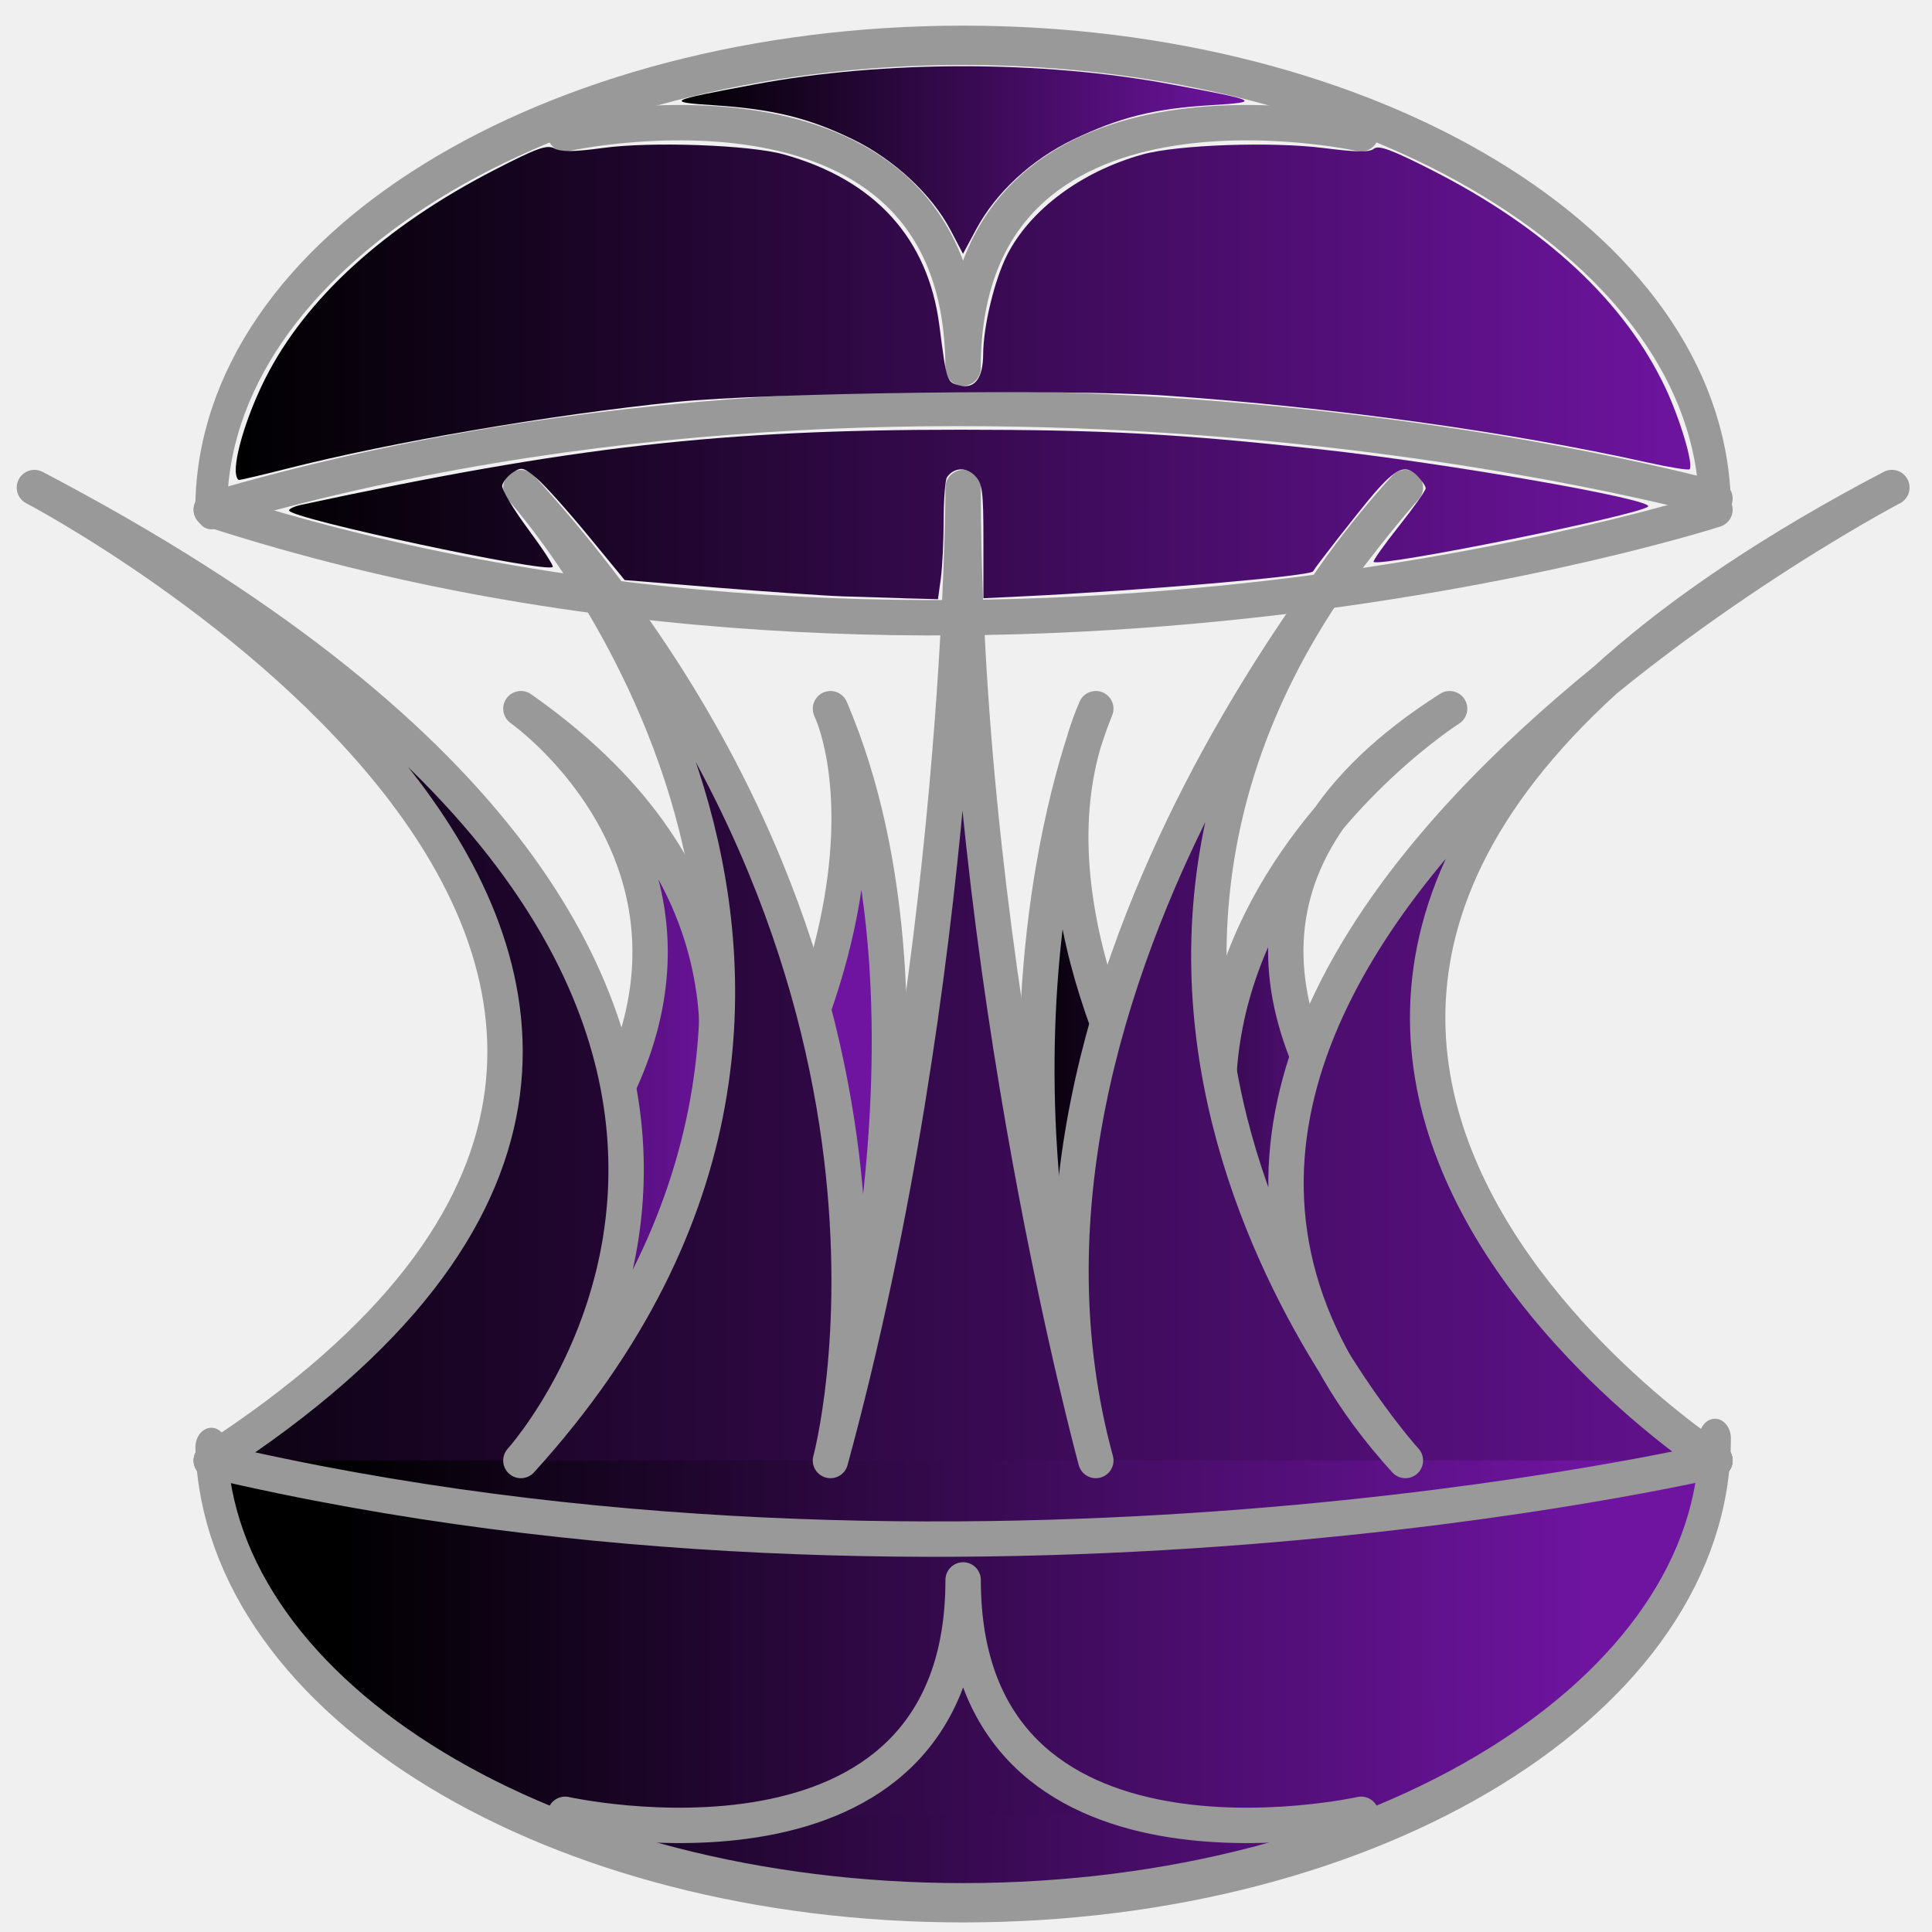
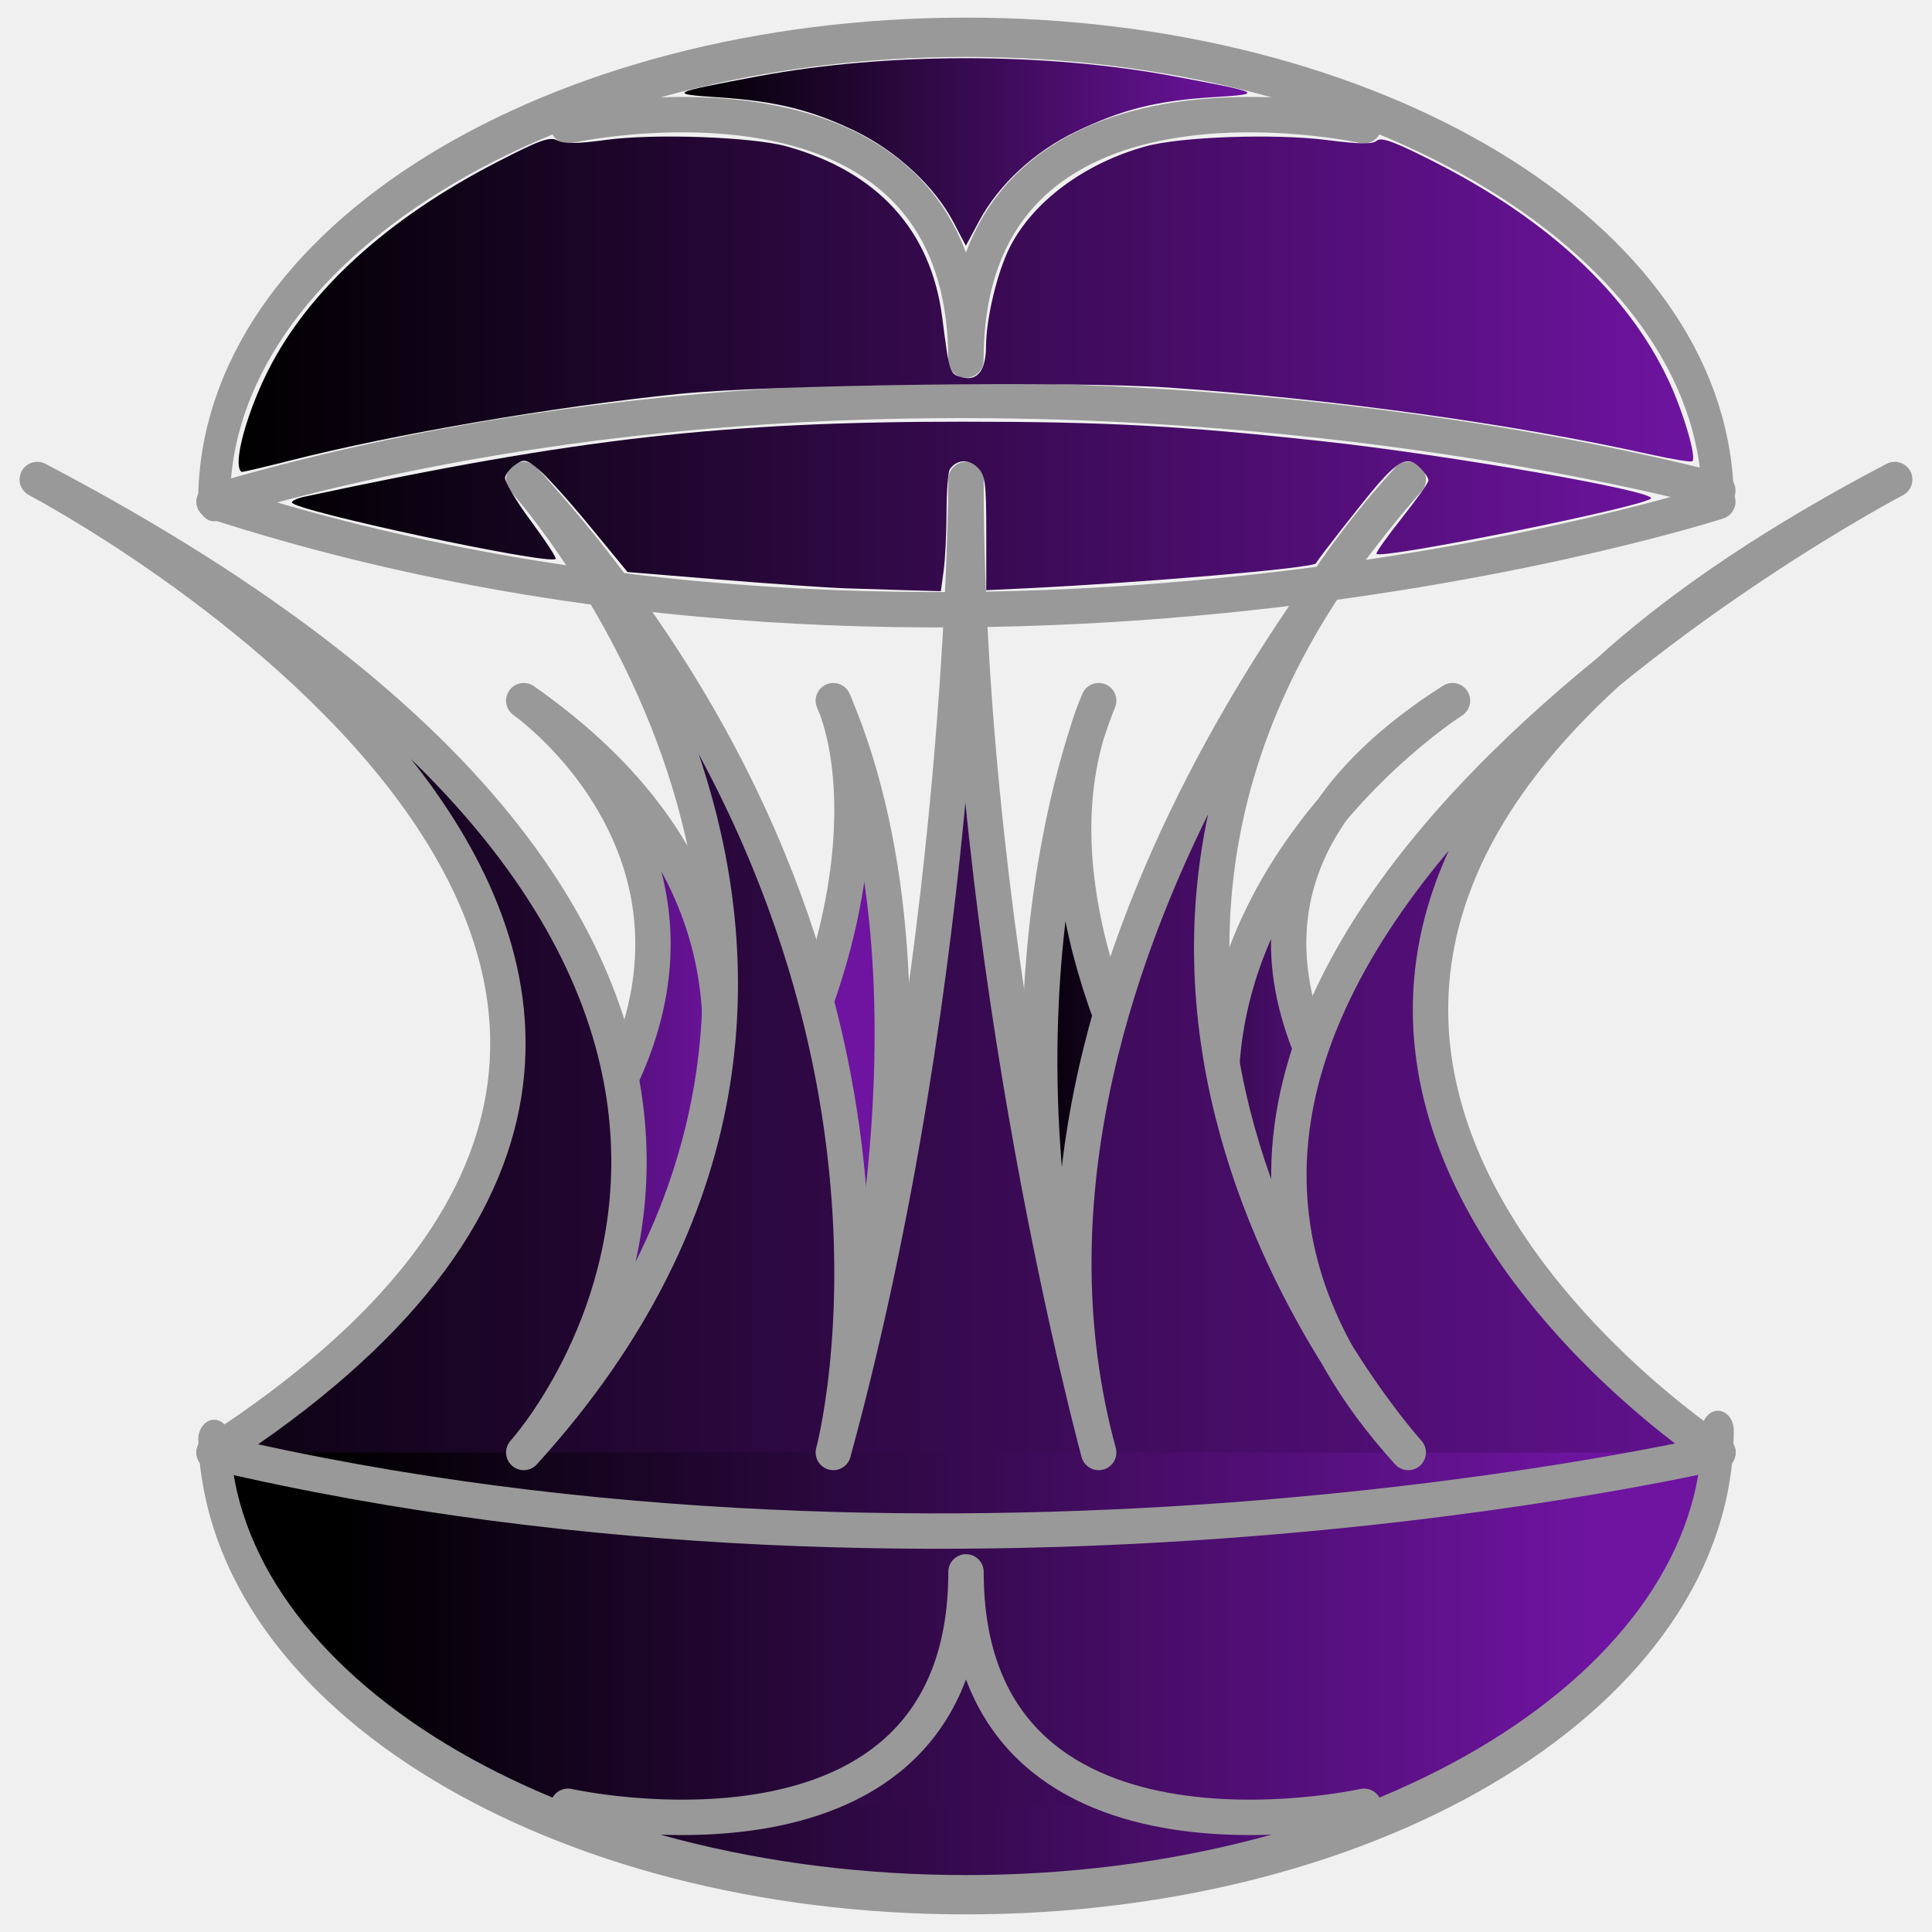
<svg xmlns="http://www.w3.org/2000/svg" xmlns:xlink="http://www.w3.org/1999/xlink" width="148" height="148" id="svg3283" version="1.1">
  <defs id="defs3285">
    <linearGradient xlink:href="#linearGradient3673" id="linearGradient4692" x1="465.333" y1="488" x2="646" y2="488" gradientUnits="userSpaceOnUse" />
    <linearGradient id="linearGradient3673">
      <stop id="stop3681" offset="0" style="stop-color:#000000;stop-opacity:1;" />
      <stop style="stop-color:#6e14a0;stop-opacity:1;" offset="1" id="stop3677" />
    </linearGradient>
    <linearGradient gradientTransform="translate(-12,-7.00002)" xlink:href="#linearGradient3673" id="linearGradient4682" x1="92" y1="485" x2="336.889" y2="485" gradientUnits="userSpaceOnUse" />
    <linearGradient id="linearGradient3205">
      <stop id="stop3207" offset="0" style="stop-color:#000000;stop-opacity:1;" />
      <stop style="stop-color:#6e14a0;stop-opacity:1;" offset="1" id="stop3209" />
    </linearGradient>
    <linearGradient xlink:href="#linearGradient3673" id="linearGradient4499" x1="92" y1="927.362" x2="788" y2="927.362" gradientUnits="userSpaceOnUse" />
    <linearGradient id="linearGradient3212">
      <stop id="stop3214" offset="0" style="stop-color:#000000;stop-opacity:1;" />
      <stop style="stop-color:#6e14a0;stop-opacity:1;" offset="1" id="stop3216" />
    </linearGradient>
    <linearGradient xlink:href="#linearGradient3673" id="linearGradient3218" x1="92" y1="927.362" x2="788" y2="927.362" gradientUnits="userSpaceOnUse" />
    <linearGradient id="linearGradient3220">
      <stop id="stop3222" offset="0" style="stop-color:#000000;stop-opacity:1;" />
      <stop style="stop-color:#6e14a0;stop-opacity:1;" offset="1" id="stop3224" />
    </linearGradient>
    <linearGradient xlink:href="#linearGradient3673" id="linearGradient3226" x1="92" y1="927.362" x2="788" y2="927.362" gradientUnits="userSpaceOnUse" />
    <linearGradient id="linearGradient3228">
      <stop id="stop3230" offset="0" style="stop-color:#000000;stop-opacity:1;" />
      <stop style="stop-color:#6e14a0;stop-opacity:1;" offset="1" id="stop3232" />
    </linearGradient>
    <linearGradient gradientTransform="translate(-12,-7.00002)" xlink:href="#linearGradient3673" id="linearGradient4581" x1="12" y1="435" x2="868" y2="435" gradientUnits="userSpaceOnUse" />
    <linearGradient id="linearGradient3235">
      <stop id="stop3237" offset="0" style="stop-color:#000000;stop-opacity:1;" />
      <stop style="stop-color:#6e14a0;stop-opacity:1;" offset="1" id="stop3239" />
    </linearGradient>
    <linearGradient xlink:href="#linearGradient3673" id="linearGradient4656" x1="111.05" y1="135.717" x2="768.875" y2="135.717" gradientUnits="userSpaceOnUse" gradientTransform="translate(-12,-7)" />
    <linearGradient id="linearGradient3242">
      <stop id="stop3244" offset="0" style="stop-color:#000000;stop-opacity:1;" />
      <stop style="stop-color:#6e14a0;stop-opacity:1;" offset="1" id="stop3246" />
    </linearGradient>
    <linearGradient xlink:href="#linearGradient3673" id="linearGradient4666" x1="312.736" y1="66.889" x2="567.256" y2="66.889" gradientUnits="userSpaceOnUse" gradientTransform="translate(-12,-7)" />
    <linearGradient id="linearGradient3249">
      <stop id="stop3251" offset="0" style="stop-color:#000000;stop-opacity:1;" />
      <stop style="stop-color:#6e14a0;stop-opacity:1;" offset="1" id="stop3253" />
    </linearGradient>
    <linearGradient gradientTransform="translate(-12,-7.00002)" xlink:href="#linearGradient3673" id="linearGradient4716" x1="119.154" y1="227.171" x2="765.795" y2="227.171" gradientUnits="userSpaceOnUse" />
    <linearGradient id="linearGradient3256">
      <stop id="stop3258" offset="0" style="stop-color:#000000;stop-opacity:1;" />
      <stop style="stop-color:#6e14a0;stop-opacity:1;" offset="1" id="stop3260" />
    </linearGradient>
    <linearGradient gradientTransform="translate(-12,-7.00002)" y2="488" x2="646" y1="488" x1="465.333" gradientUnits="userSpaceOnUse" id="linearGradient3277" xlink:href="#linearGradient3673" />
    <linearGradient y2="927.362" x2="788" y1="927.362" x1="92" gradientUnits="userSpaceOnUse" id="linearGradient3279" xlink:href="#linearGradient3673" />
    <linearGradient y2="927.362" x2="788" y1="927.362" x1="92" gradientUnits="userSpaceOnUse" id="linearGradient3281" xlink:href="#linearGradient3673" />
-     <linearGradient xlink:href="#linearGradient3673" id="linearGradient3523" gradientUnits="userSpaceOnUse" gradientTransform="matrix(0.1693925,0,0,0.1693925,-0.7520355,905.2918)" x1="465.333" y1="488" x2="646" y2="488" />
-     <linearGradient xlink:href="#linearGradient3673" id="linearGradient3525" gradientUnits="userSpaceOnUse" gradientTransform="matrix(0.1693925,0,0,0.1693925,-0.7520355,905.2918)" x1="92" y1="485" x2="336.889" y2="485" />
-     <linearGradient xlink:href="#linearGradient3673" id="linearGradient3527" gradientUnits="userSpaceOnUse" gradientTransform="matrix(0.1693925,0,0,0.1693925,-0.7520355,905.2918)" x1="12" y1="435" x2="868" y2="435" />
-     <linearGradient xlink:href="#linearGradient3673" id="linearGradient3529" gradientUnits="userSpaceOnUse" gradientTransform="matrix(0.1693925,0,0,0.1693925,-0.7520355,905.2918)" x1="111.05" y1="135.717" x2="768.875" y2="135.717" />
-     <linearGradient xlink:href="#linearGradient3673" id="linearGradient3531" gradientUnits="userSpaceOnUse" gradientTransform="matrix(0.1693925,0,0,0.1693925,-0.7520355,905.2918)" x1="312.736" y1="66.889" x2="567.256" y2="66.889" />
-     <linearGradient xlink:href="#linearGradient3673" id="linearGradient3533" gradientUnits="userSpaceOnUse" gradientTransform="matrix(0.1693925,0,0,0.1693925,-0.7520355,905.2918)" x1="119.154" y1="227.171" x2="765.795" y2="227.171" />
+     <linearGradient xlink:href="#linearGradient3673" id="linearGradient3523" gradientUnits="userSpaceOnUse" gradientTransform="matrix(0.1693925,0,0,0.1693925,-0.5327128,904.6764)" x1="465.333" y1="488" x2="646" y2="488" />
+     <linearGradient xlink:href="#linearGradient3673" id="linearGradient3525" gradientUnits="userSpaceOnUse" gradientTransform="matrix(0.1693925,0,0,0.1693925,-0.5327128,904.6764)" x1="92" y1="485" x2="336.889" y2="485" />
+     <linearGradient xlink:href="#linearGradient3673" id="linearGradient3527" gradientUnits="userSpaceOnUse" gradientTransform="matrix(0.1693925,0,0,0.1693925,-0.5327128,904.6764)" x1="12" y1="435" x2="868" y2="435" />
+     <linearGradient xlink:href="#linearGradient3673" id="linearGradient3529" gradientUnits="userSpaceOnUse" gradientTransform="matrix(0.1693925,0,0,0.1693925,-0.5327128,904.6765)" x1="111.05" y1="135.717" x2="768.875" y2="135.717" />
+     <linearGradient xlink:href="#linearGradient3673" id="linearGradient3531" gradientUnits="userSpaceOnUse" gradientTransform="matrix(0.1693925,0,0,0.1693925,-0.5327128,904.6765)" x1="312.736" y1="66.889" x2="567.256" y2="66.889" />
+     <linearGradient xlink:href="#linearGradient3673" id="linearGradient3533" gradientUnits="userSpaceOnUse" gradientTransform="matrix(0.1693925,0,0,0.1693925,-0.5327128,904.6764)" x1="119.154" y1="227.171" x2="765.795" y2="227.171" />
    <linearGradient xlink:href="#linearGradient3673" id="linearGradient3535" gradientUnits="userSpaceOnUse" x1="92" y1="927.362" x2="788" y2="927.362" />
    <linearGradient xlink:href="#linearGradient3673" id="linearGradient3537" gradientUnits="userSpaceOnUse" x1="92" y1="927.362" x2="788" y2="927.362" />
    <linearGradient xlink:href="#linearGradient3673" id="linearGradient3539" gradientUnits="userSpaceOnUse" x1="92" y1="927.362" x2="788" y2="927.362" />
  </defs>
  <g id="layer1" transform="translate(0,-904.3622)">
-     <path style="fill:url(#linearGradient3523);fill-opacity:1;stroke:#999999;stroke-width:2.71;stroke-linecap:round;stroke-linejoin:round;stroke-miterlimit:4;stroke-opacity:1;stroke-dasharray:none" d="m 83.944,1016.244 c -10.164,-33.878 0,-57.593 0,-57.593 -10.164,23.715 23.376,58.61 23.376,58.61 -33.54,-34.895 3.727,-58.61 3.727,-58.61 -37.266,23.715 20.327,57.593 20.327,57.593" id="path4684" />
-     <path style="fill:url(#linearGradient3525);fill-opacity:1;stroke:#999999;stroke-width:2.71;stroke-linecap:round;stroke-linejoin:round;stroke-miterlimit:4;stroke-opacity:1;stroke-dasharray:none" d="m 16.187,1016.244 c 57.593,-33.878 23.715,-57.593 23.715,-57.593 33.879,23.715 0,57.593 0,57.593 33.879,-37.266 23.715,-57.593 23.715,-57.593 10.164,23.715 0,57.593 0,57.593" id="path4674" />
-     <g transform="matrix(0.1693925,0,0,0.1693925,-0.7520355,875.248)" id="g4445" style="fill:url(#linearGradient3539);fill-opacity:1;stroke:#999999;stroke-opacity:1">
+     <path style="fill:url(#linearGradient3523);fill-opacity:1;stroke:#999999;stroke-width:2.71;stroke-linecap:round;stroke-linejoin:round;stroke-miterlimit:4;stroke-opacity:1;stroke-dasharray:none" d="m 84.164,1015.628 c -10.164,-33.878 0,-57.593 0,-57.593 -10.164,23.715 23.376,58.61 23.376,58.61 -33.54,-34.895 3.727,-58.61 3.727,-58.61 -37.266,23.715 20.327,57.593 20.327,57.593" id="path4684" />
+     <path style="fill:url(#linearGradient3525);fill-opacity:1;stroke:#999999;stroke-width:2.71;stroke-linecap:round;stroke-linejoin:round;stroke-miterlimit:4;stroke-opacity:1;stroke-dasharray:none" d="m 16.407,1015.628 c 57.593,-33.878 23.715,-57.593 23.715,-57.593 33.879,23.715 0,57.593 0,57.593 33.879,-37.266 23.715,-57.593 23.715,-57.593 10.164,23.715 0,57.593 0,57.593" id="path4674" />
+     <g transform="matrix(0.1693925,0,0,0.1693925,-0.5327128,874.6326)" id="g4445" style="fill:url(#linearGradient3539);fill-opacity:1;stroke:#999999;stroke-opacity:1">
      <path transform="matrix(0.8096001,0,0,1,83.74391,177.3622)" d="M 860,645 C 860,760.98 671.96,855 440,855 211.219,855 24.521,763.446 20.079,649.077" id="path2899" style="fill:url(#linearGradient3535);fill-opacity:1;fill-rule:evenodd;stroke:#999999;stroke-width:17.782;stroke-linecap:round;stroke-linejoin:round;stroke-miterlimit:4;stroke-opacity:1;stroke-dasharray:none;stroke-dashoffset:0" />
      <path id="path5419" d="m 260,992.362 c 0,0 180,40 180,-106 0,146 180,106 180,106" style="fill:url(#linearGradient3537);fill-opacity:1;stroke:#999999;stroke-width:16;stroke-linecap:round;stroke-linejoin:round;stroke-miterlimit:4;stroke-opacity:1;stroke-dasharray:none" />
    </g>
-     <g transform="matrix(-0.1693925,0,0,-0.1693925,148.308,1082.707)" id="g4445-8" style="fill:none;stroke:#999999;stroke-opacity:1">
+     <g transform="matrix(-0.1693925,0,0,-0.1693925,148.5273,1082.092)" id="g4445-8" style="fill:none;stroke:#999999;stroke-opacity:1">
      <path transform="matrix(0.8096001,0,0,1,83.74391,177.3622)" d="M 860,645 C 860,760.98 671.96,855 440,855 211.219,855 24.521,763.446 20.079,649.077" id="path2899-1" style="fill:none;stroke:#999999;stroke-width:17.782;stroke-linecap:round;stroke-linejoin:round;stroke-miterlimit:4;stroke-opacity:1;stroke-dasharray:none;stroke-dashoffset:0" />
      <path id="path5419-6" d="m 260,992.362 c 0,0 180,40 180,-106 0,146 180,106 180,106" style="fill:none;stroke:#999999;stroke-width:16;stroke-linecap:round;stroke-linejoin:round;stroke-miterlimit:4;stroke-opacity:1;stroke-dasharray:none" />
    </g>
-     <path style="fill:url(#linearGradient3527);fill-opacity:1;stroke:#999999;stroke-width:2.71;stroke-linecap:round;stroke-linejoin:round;stroke-miterlimit:4;stroke-opacity:1;stroke-dasharray:none" d="M 16.187,1016.244 C 73.781,978.978 2.636,941.711 2.636,941.711 c 71.145,37.266 37.266,74.533 37.266,74.533 33.879,-37.266 0,-74.533 0,-74.533 33.879,37.266 23.715,74.533 23.715,74.533 10.164,-37.266 10.164,-74.533 10.164,-74.533 0,37.266 10.164,74.533 10.164,74.533 -10.164,-37.266 23.715,-74.533 23.715,-74.533 -33.879,37.266 0,74.533 0,74.533 -33.879,-37.266 37.266,-74.533 37.266,-74.533 -71.145,37.266 -13.551,74.533 -13.551,74.533" id="path4505" />
-     <path style="fill:none;stroke:#999999;stroke-width:2.71;stroke-linecap:round;stroke-linejoin:round;stroke-miterlimit:4;stroke-opacity:1;stroke-dasharray:none" d="m 16.187,943.405 c 57.593,-16.939 115.187,-0.847 115.187,-0.847" id="path4646" />
-     <path style="fill:url(#linearGradient3529);fill-opacity:1;stroke:#ffffff;stroke-width:0;stroke-linecap:round;stroke-linejoin:round;stroke-miterlimit:4;stroke-opacity:1;stroke-dasharray:none;stroke-dashoffset:0" d="m 18.059,940.363 c 0.008,-1.446 0.994,-4.496 2.272,-7.026 3.091,-6.118 9.149,-11.63 17.529,-15.948 3.296,-1.698 4.042,-1.965 4.624,-1.653 0.508,0.272 1.506,0.261 3.716,-0.041 3.689,-0.504 11.229,-0.233 13.849,0.498 6.972,1.945 11.049,6.43 11.911,13.101 0.561,4.342 0.562,4.347 1.544,4.593 1.166,0.293 1.803,-0.551 1.811,-2.396 0.009,-2.126 0.867,-5.689 1.826,-7.581 1.766,-3.485 5.709,-6.416 10.379,-7.715 2.688,-0.748 9.898,-1.001 13.915,-0.489 2.484,0.317 3.474,0.329 3.813,0.048 0.352,-0.293 1.359,0.077 4.373,1.606 8.751,4.438 14.86,10.129 17.969,16.738 1.129,2.399 2.161,5.888 1.838,6.211 -0.089,0.089 -1.534,-0.144 -3.211,-0.517 -10.505,-2.34 -24.085,-4.227 -36.849,-5.12 -7.554,-0.528 -30.602,-0.231 -37.605,0.485 -9.611,0.983 -21.713,3.059 -29.821,5.116 -1.85,0.469 -3.482,0.853 -3.626,0.853 -0.144,0 -0.26,-0.343 -0.258,-0.762 z" id="path4648" />
-     <path style="fill:url(#linearGradient3531);fill-opacity:1;stroke:#000000;stroke-width:0;stroke-linecap:round;stroke-linejoin:round;stroke-miterlimit:4;stroke-opacity:1;stroke-dasharray:none;stroke-dashoffset:0" d="m 72.831,922.016 c -1.437,-2.745 -4.35,-5.454 -7.516,-6.99 -3.34,-1.62 -6.105,-2.303 -10.502,-2.592 -3.919,-0.258 -3.761,-0.342 3.049,-1.614 9.88,-1.846 21.939,-1.846 31.846,0.002 6.809,1.27 6.972,1.357 2.989,1.602 -4.288,0.264 -6.955,0.931 -10.474,2.621 -3.208,1.541 -5.929,4.058 -7.449,6.891 l -1.004,1.871 -0.938,-1.792 0,0 z" id="path4658" />
-     <path style="fill:none;stroke:#999999;stroke-width:2.71;stroke-linecap:round;stroke-linejoin:round;stroke-miterlimit:4;stroke-opacity:1;stroke-dasharray:none" d="m 16.187,1016.244 c 57.593,13.551 115.187,0 115.187,0" id="path4670" />
-     <path style="fill:none;stroke:#999999;stroke-width:2.71;stroke-linecap:round;stroke-linejoin:round;stroke-miterlimit:4;stroke-opacity:1;stroke-dasharray:none" d="m 16.187,943.405 c 57.593,18.633 115.187,0 115.187,0" id="path4698" />
-     <path style="fill:url(#linearGradient3533);fill-opacity:1;stroke:#000000;stroke-width:0;stroke-linecap:round;stroke-linejoin:round;stroke-miterlimit:4;stroke-opacity:1;stroke-dasharray:none;stroke-dashoffset:0" d="m 64.49,950.042 c -1.397,-0.048 -5.713,-0.348 -9.589,-0.666 l -7.048,-0.579 -2.843,-3.456 c -1.563,-1.901 -3.327,-3.864 -3.919,-4.362 -0.972,-0.818 -1.147,-0.86 -1.797,-0.429 -0.396,0.263 -0.767,0.713 -0.824,1.002 -0.057,0.288 0.825,1.777 1.96,3.308 1.135,1.531 1.997,2.85 1.915,2.932 -0.5,0.5 -20.201,-3.72 -20.201,-4.327 0,-0.127 0.419,-0.321 0.932,-0.431 20.871,-4.478 32.146,-5.761 50.564,-5.753 10.98,0.005 16.578,0.31 27.442,1.494 9.733,1.061 25.748,3.858 25.163,4.395 -0.728,0.668 -20.586,4.669 -21.02,4.235 -0.072,-0.072 0.795,-1.298 1.928,-2.724 1.133,-1.426 2.06,-2.735 2.06,-2.909 0,-0.174 -0.301,-0.618 -0.67,-0.986 -0.884,-0.884 -1.594,-0.581 -3.311,1.411 -1.052,1.221 -4.402,5.498 -4.65,5.937 -0.204,0.361 -13.344,1.49 -22.284,1.914 l -2.964,0.141 0,-4.367 c 0,-3.898 -0.072,-4.439 -0.67,-5.037 -0.673,-0.673 -1.607,-0.612 -2.12,0.137 -0.137,0.2 -0.251,1.676 -0.254,3.281 -0.003,1.604 -0.102,3.624 -0.221,4.489 l -0.215,1.572 -2.41,-0.067 c -1.326,-0.037 -3.554,-0.107 -4.951,-0.154 z" id="path4708" />
+     <path style="fill:url(#linearGradient3527);fill-opacity:1;stroke:#999999;stroke-width:2.71;stroke-linecap:round;stroke-linejoin:round;stroke-miterlimit:4;stroke-opacity:1;stroke-dasharray:none" d="M 16.407,1015.628 C 74,978.362 2.855,941.096 2.855,941.096 c 71.145,37.266 37.266,74.533 37.266,74.533 33.879,-37.266 0,-74.533 0,-74.533 33.879,37.266 23.715,74.533 23.715,74.533 10.164,-37.266 10.164,-74.533 10.164,-74.533 0,37.266 10.164,74.533 10.164,74.533 -10.164,-37.266 23.715,-74.533 23.715,-74.533 -33.879,37.266 0,74.533 0,74.533 -33.879,-37.266 37.266,-74.533 37.266,-74.533 -71.145,37.266 -13.551,74.533 -13.551,74.533" id="path4505" />
+     <path style="fill:none;stroke:#999999;stroke-width:2.71;stroke-linecap:round;stroke-linejoin:round;stroke-miterlimit:4;stroke-opacity:1;stroke-dasharray:none" d="m 16.407,942.79 c 57.593,-16.939 115.187,-0.847 115.187,-0.847" id="path4646" />
+     <path style="fill:url(#linearGradient3529);fill-opacity:1;stroke:#ffffff;stroke-width:0;stroke-linecap:round;stroke-linejoin:round;stroke-miterlimit:4;stroke-opacity:1;stroke-dasharray:none;stroke-dashoffset:0" d="m 18.278,939.748 c 0.008,-1.446 0.994,-4.496 2.272,-7.026 3.091,-6.118 9.149,-11.63 17.529,-15.948 3.296,-1.698 4.042,-1.965 4.624,-1.653 0.508,0.272 1.506,0.261 3.716,-0.041 3.689,-0.504 11.229,-0.233 13.849,0.498 6.972,1.945 11.049,6.43 11.911,13.101 0.561,4.342 0.562,4.347 1.544,4.593 1.166,0.293 1.803,-0.551 1.811,-2.396 0.009,-2.126 0.867,-5.689 1.826,-7.581 1.766,-3.485 5.709,-6.416 10.379,-7.715 2.688,-0.748 9.898,-1.001 13.915,-0.489 2.484,0.317 3.474,0.329 3.813,0.048 0.352,-0.293 1.359,0.077 4.373,1.606 8.751,4.438 14.86,10.129 17.969,16.738 1.129,2.399 2.161,5.888 1.838,6.211 -0.089,0.089 -1.534,-0.144 -3.211,-0.517 -10.505,-2.34 -24.085,-4.227 -36.849,-5.12 -7.554,-0.528 -30.602,-0.231 -37.605,0.485 -9.611,0.983 -21.713,3.059 -29.821,5.116 -1.85,0.469 -3.482,0.853 -3.626,0.853 -0.144,0 -0.26,-0.343 -0.258,-0.762 z" id="path4648" />
+     <path style="fill:url(#linearGradient3531);fill-opacity:1;stroke:#000000;stroke-width:0;stroke-linecap:round;stroke-linejoin:round;stroke-miterlimit:4;stroke-opacity:1;stroke-dasharray:none;stroke-dashoffset:0" d="m 73.05,921.401 c -1.437,-2.745 -4.35,-5.454 -7.516,-6.99 -3.34,-1.62 -6.105,-2.303 -10.502,-2.592 -3.919,-0.258 -3.761,-0.342 3.049,-1.614 9.88,-1.846 21.939,-1.846 31.846,0.002 6.809,1.27 6.972,1.357 2.989,1.602 -4.288,0.264 -6.955,0.931 -10.474,2.621 -3.208,1.541 -5.929,4.058 -7.449,6.891 l -1.004,1.871 -0.938,-1.792 0,0 z" id="path4658" />
+     <path style="fill:none;stroke:#999999;stroke-width:2.71;stroke-linecap:round;stroke-linejoin:round;stroke-miterlimit:4;stroke-opacity:1;stroke-dasharray:none" d="m 16.407,1015.628 c 57.593,13.551 115.187,0 115.187,0" id="path4670" />
+     <path style="fill:none;stroke:#999999;stroke-width:2.71;stroke-linecap:round;stroke-linejoin:round;stroke-miterlimit:4;stroke-opacity:1;stroke-dasharray:none" d="m 16.407,942.79 c 57.593,18.633 115.187,0 115.187,0" id="path4698" />
+     <path style="fill:url(#linearGradient3533);fill-opacity:1;stroke:#000000;stroke-width:0;stroke-linecap:round;stroke-linejoin:round;stroke-miterlimit:4;stroke-opacity:1;stroke-dasharray:none;stroke-dashoffset:0" d="m 64.709,949.427 c -1.397,-0.048 -5.713,-0.348 -9.589,-0.666 l -7.048,-0.579 -2.843,-3.456 c -1.563,-1.901 -3.327,-3.864 -3.919,-4.362 -0.972,-0.818 -1.147,-0.86 -1.797,-0.429 -0.396,0.263 -0.767,0.713 -0.824,1.002 -0.057,0.288 0.825,1.777 1.96,3.308 1.135,1.531 1.997,2.85 1.915,2.932 -0.5,0.5 -20.201,-3.72 -20.201,-4.327 0,-0.127 0.419,-0.321 0.932,-0.431 20.871,-4.478 32.146,-5.761 50.564,-5.753 10.98,0.005 16.578,0.31 27.442,1.494 9.733,1.061 25.748,3.858 25.163,4.395 -0.728,0.668 -20.586,4.669 -21.02,4.235 -0.072,-0.072 0.795,-1.298 1.928,-2.724 1.133,-1.426 2.06,-2.735 2.06,-2.909 0,-0.174 -0.301,-0.618 -0.67,-0.986 -0.884,-0.884 -1.594,-0.581 -3.311,1.411 -1.052,1.221 -4.402,5.498 -4.65,5.937 -0.204,0.361 -13.344,1.49 -22.284,1.914 l -2.964,0.141 0,-4.367 c 0,-3.898 -0.072,-4.439 -0.67,-5.037 -0.673,-0.673 -1.607,-0.612 -2.12,0.137 -0.137,0.2 -0.251,1.676 -0.254,3.281 -0.003,1.604 -0.102,3.624 -0.221,4.489 l -0.215,1.572 -2.41,-0.067 c -1.326,-0.037 -3.554,-0.107 -4.951,-0.154 z" id="path4708" />
  </g>
</svg>
